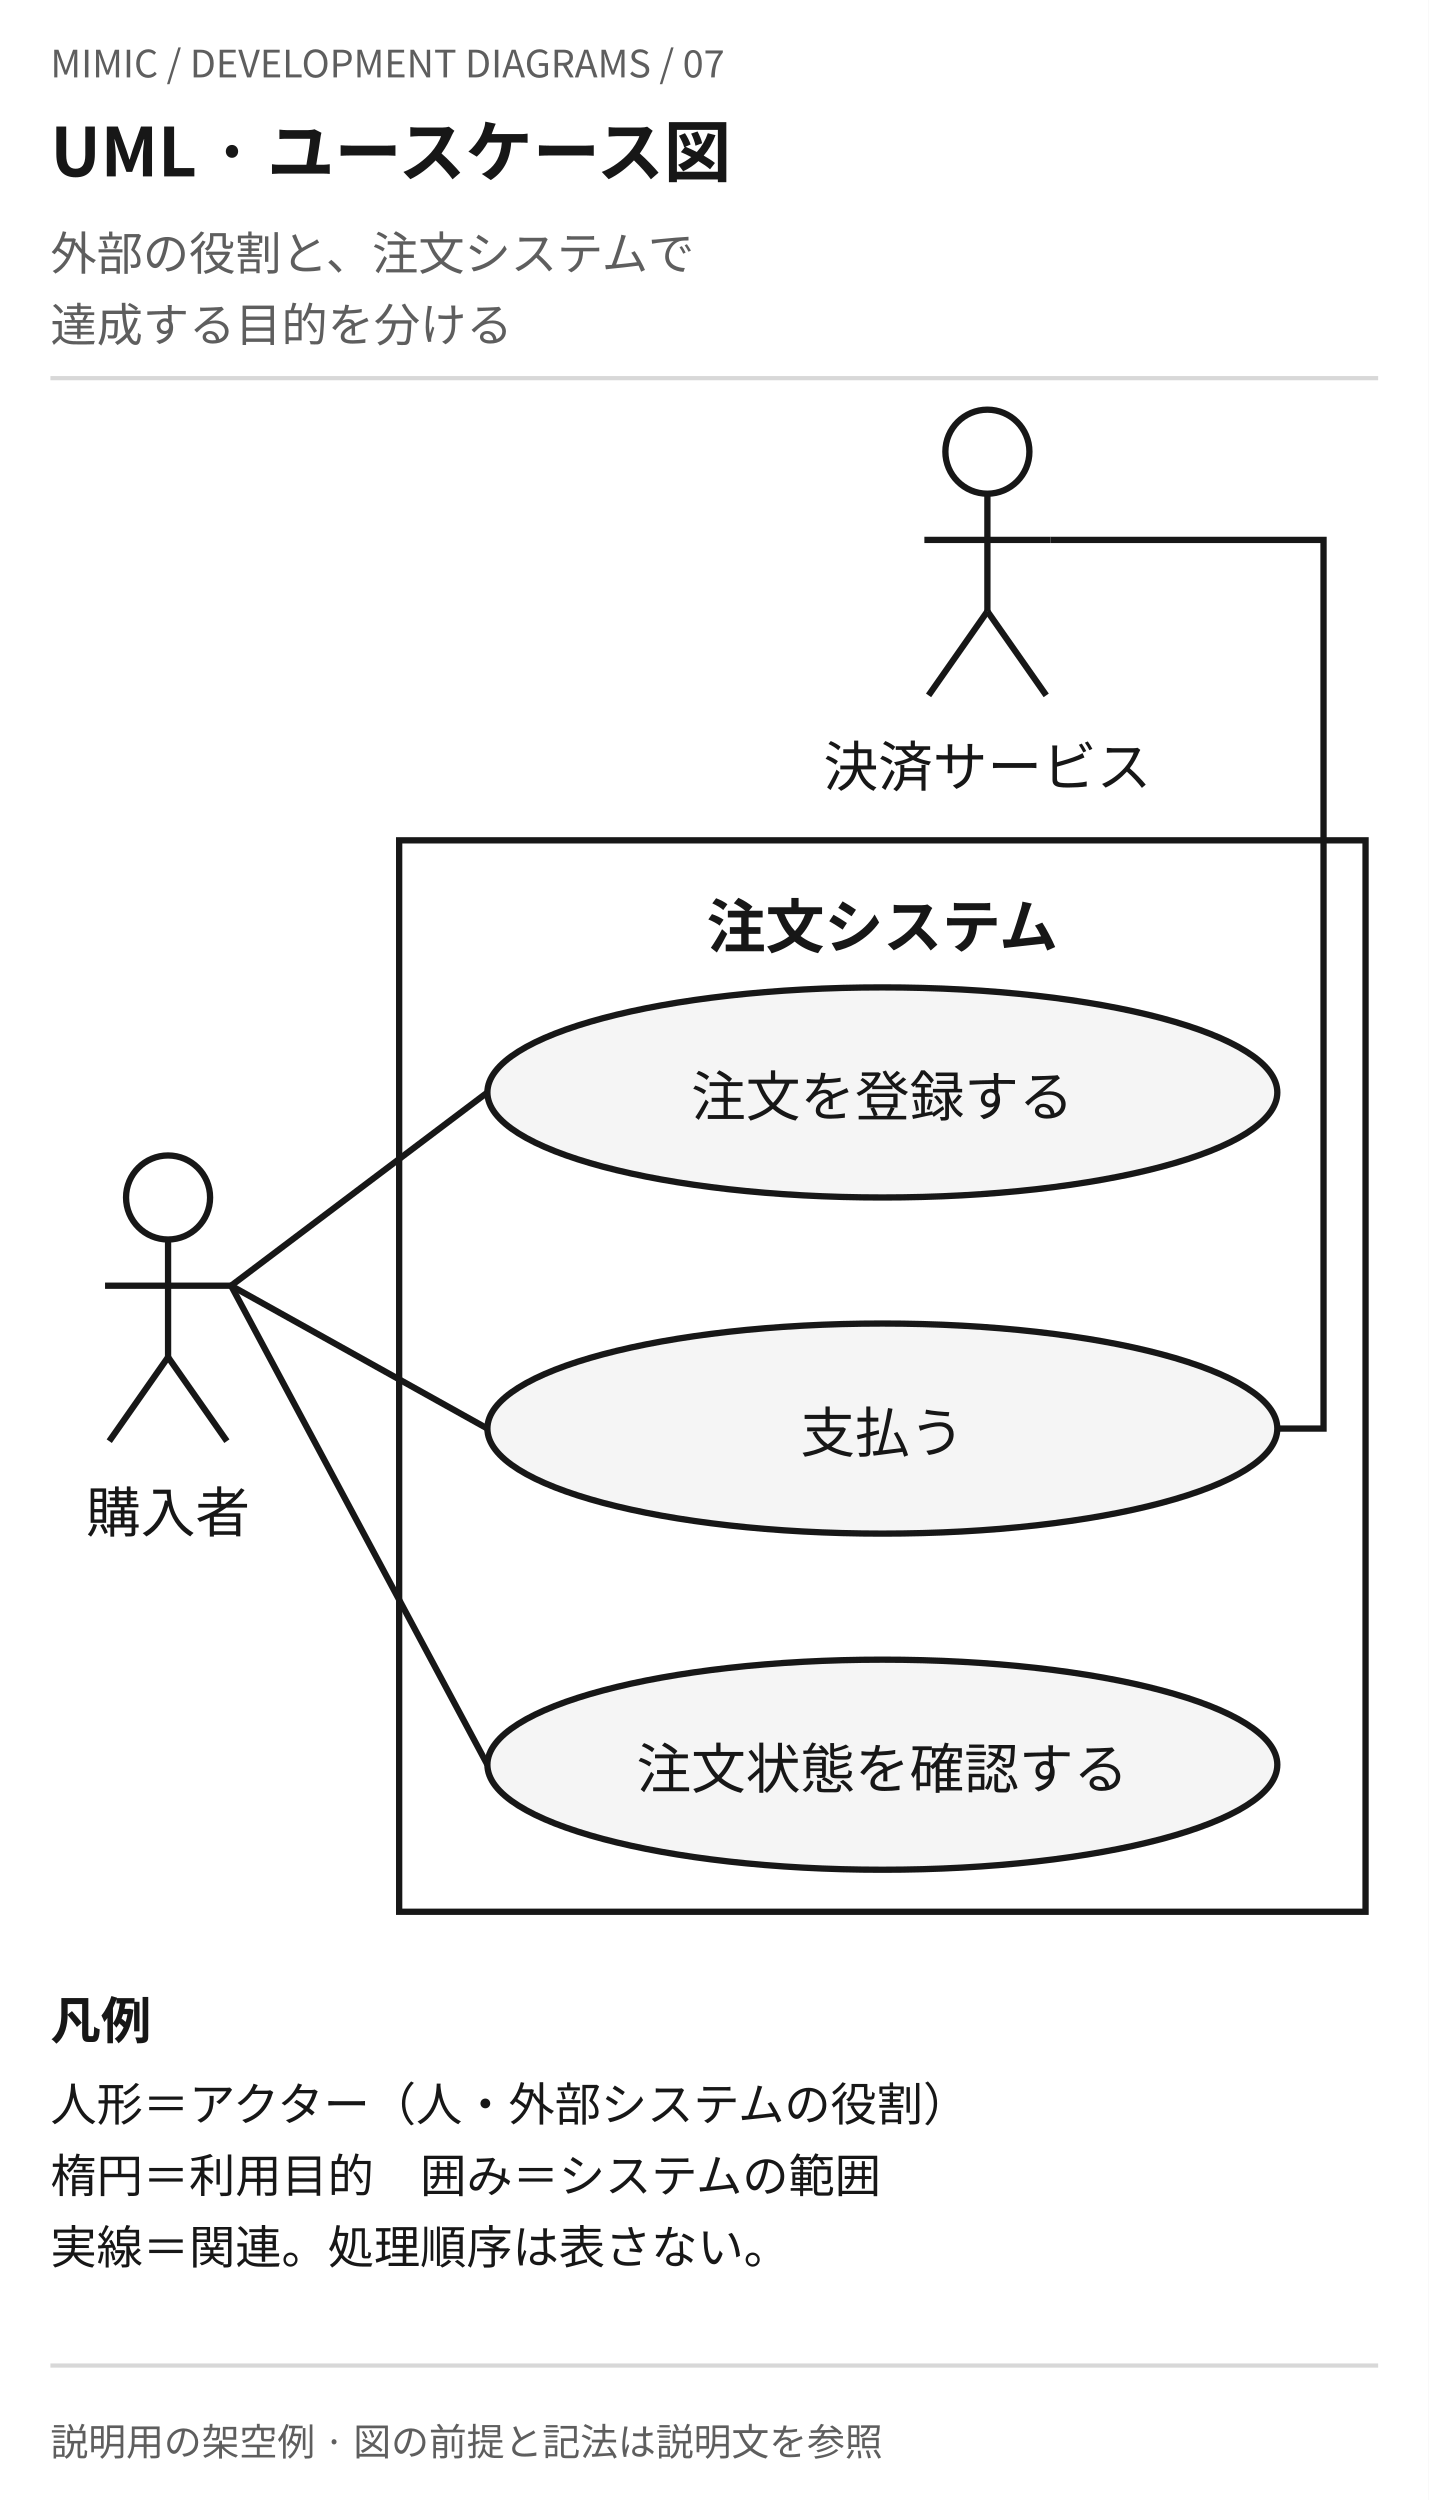
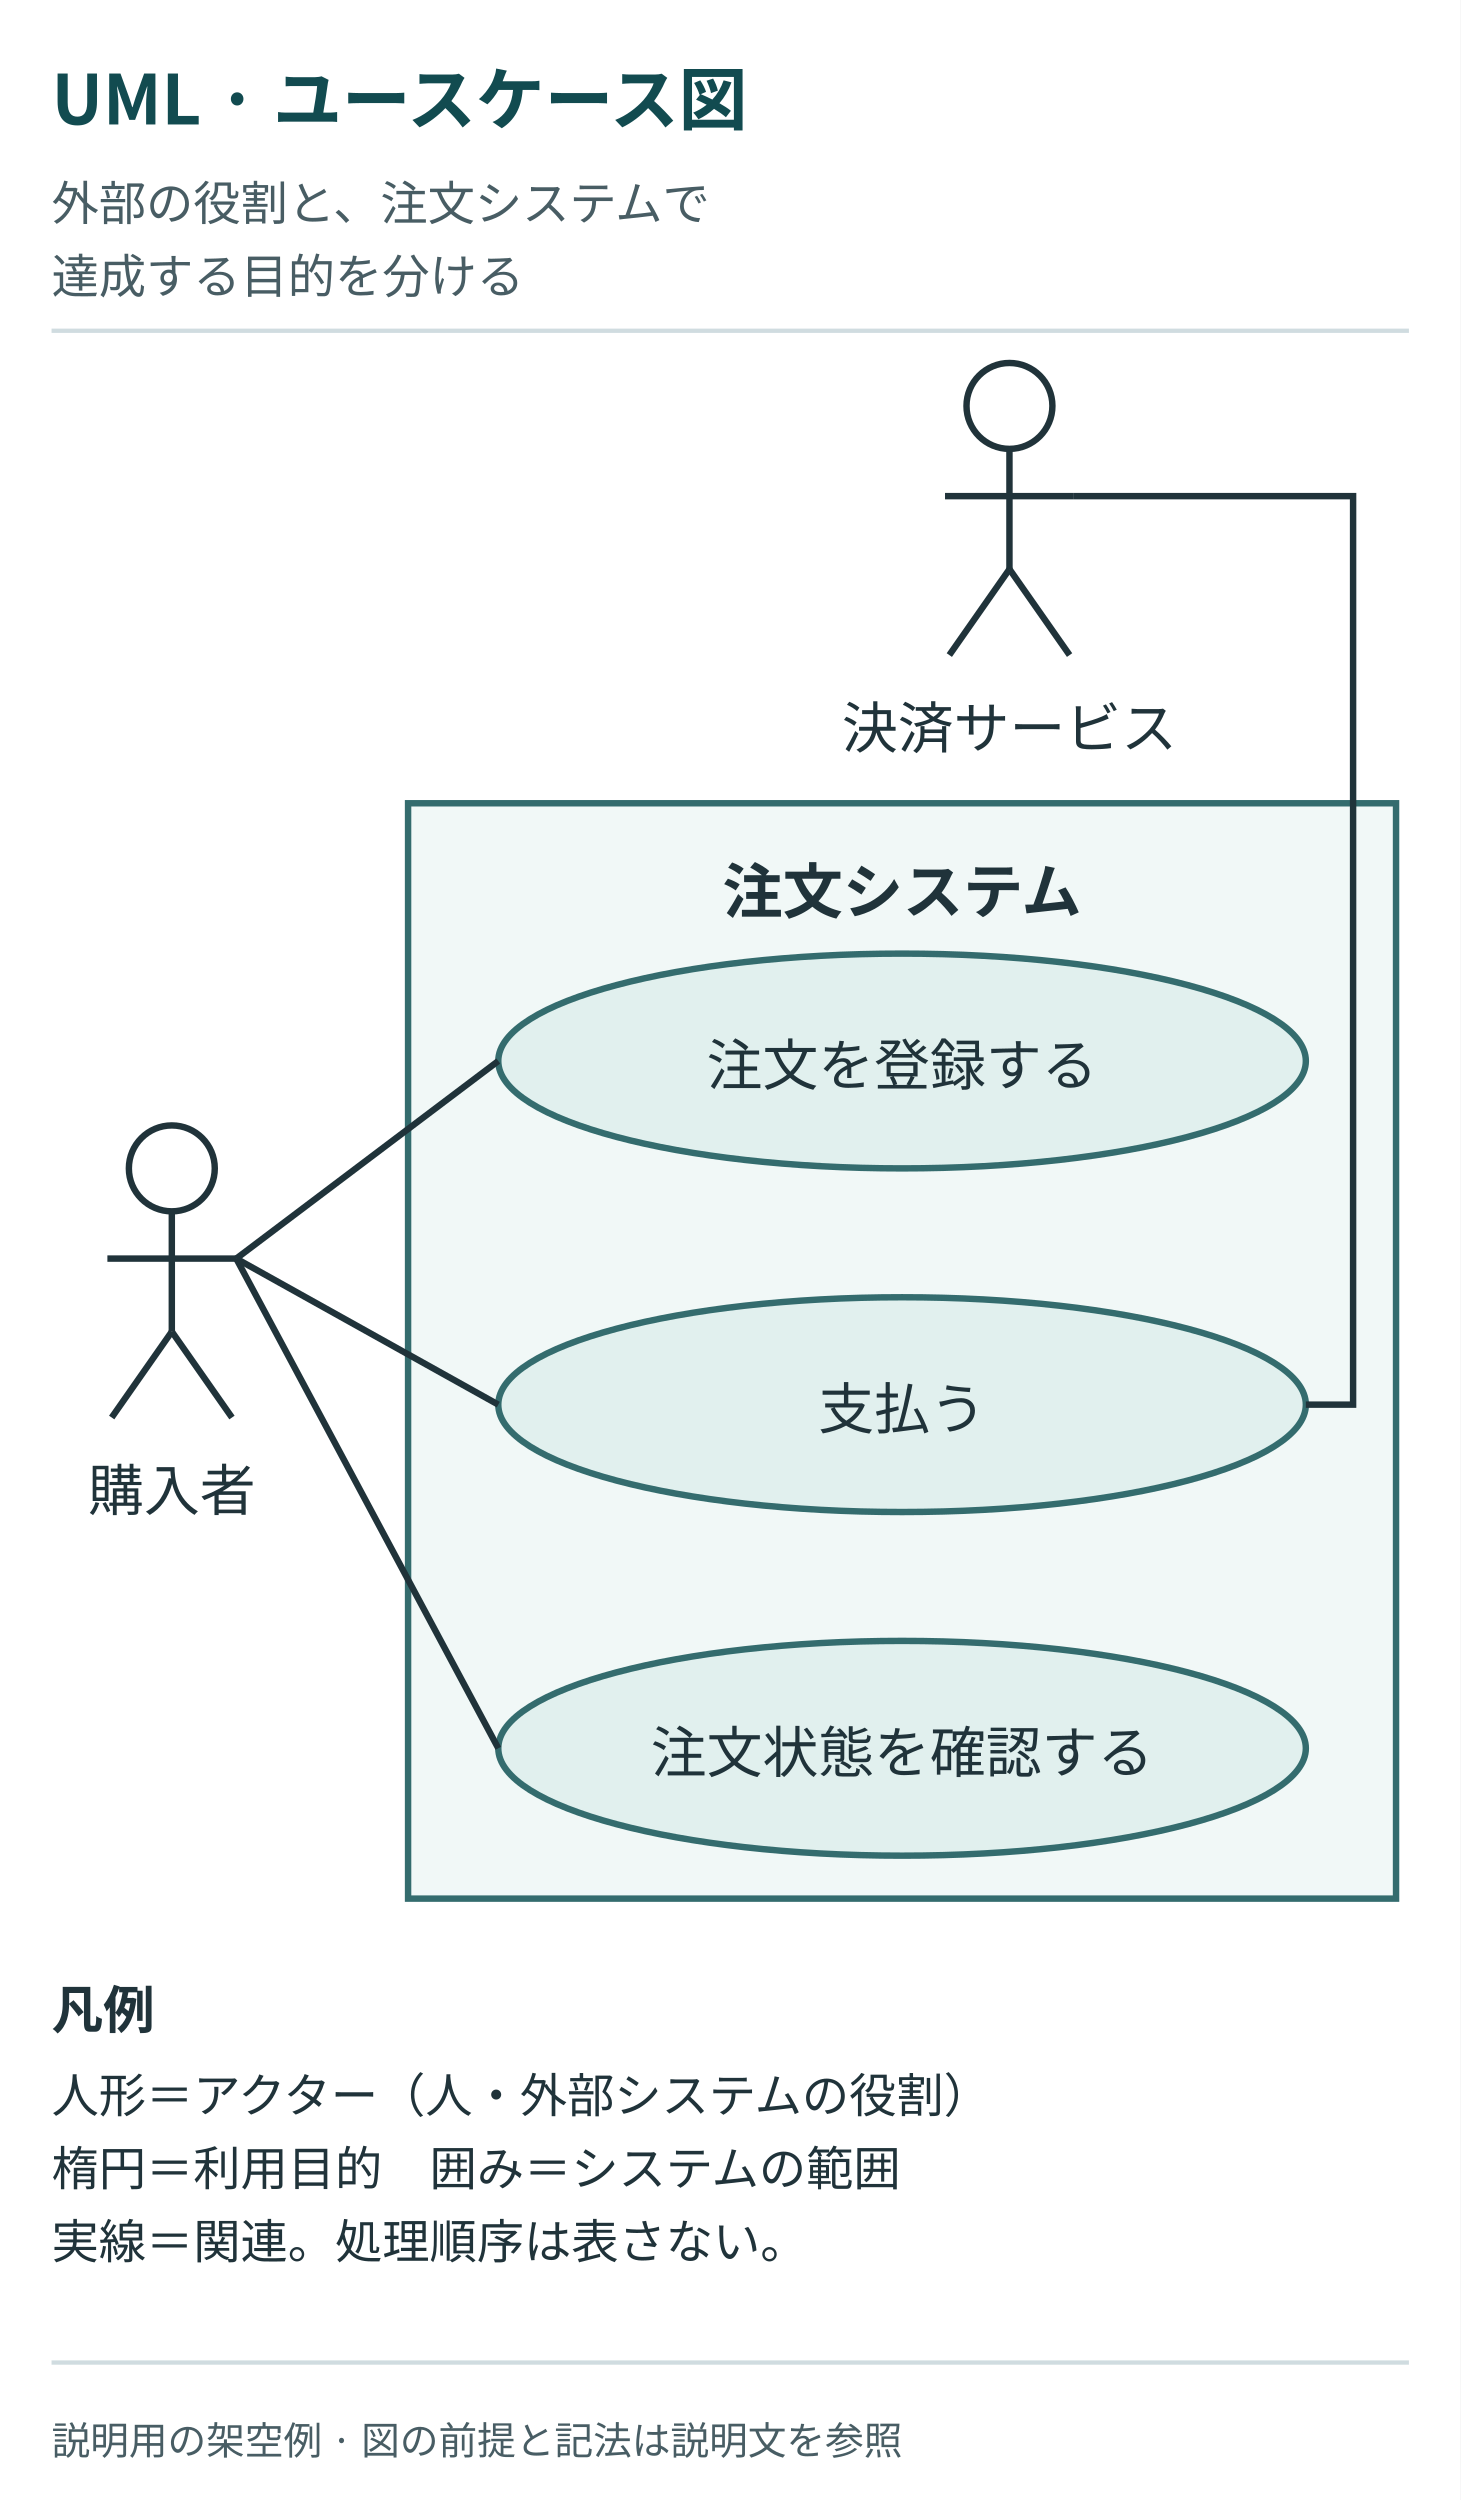
- <svg xmlns="http://www.w3.org/2000/svg" viewBox="0 0 680 1190" role="img" aria-labelledby="title desc">
+ <svg xmlns="http://www.w3.org/2000/svg" viewBox="0 26 680 1164" role="img" aria-labelledby="title desc">
  <rect x="0" y="0" width="680" height="1190" fill="#ffffff" stroke="none" stroke-width="3" />
-   <text x="24" y="29" fill="#5e5e5e" font-family="Noto Sans CJK JP, sans-serif" font-size="18" font-weight="400" text-anchor="start" dominant-baseline="central">MIMIC / DEVELOPMENT DIAGRAMS / 07</text>
-   <text x="24" y="70" fill="#171717" font-family="Noto Sans CJK JP, sans-serif" font-size="32" font-weight="600" text-anchor="start" dominant-baseline="central">UML · ユースケース図</text>
-   <text x="24" y="119.0" fill="#5e5e5e" font-family="Noto Sans CJK JP, sans-serif" font-size="22" font-weight="400" text-anchor="start" dominant-baseline="central">外部の役割と、注文システムで</text>
-   <text x="24" y="153.0" fill="#5e5e5e" font-family="Noto Sans CJK JP, sans-serif" font-size="22" font-weight="400" text-anchor="start" dominant-baseline="central">達成する目的を分ける</text>
-   <line x1="24" y1="180" x2="656" y2="180" stroke="#d8d8d8" stroke-width="2" />
-   <line x1="24" y1="1126" x2="656" y2="1126" stroke="#d8d8d8" stroke-width="2" />
-   <text x="24" y="1161" fill="#5e5e5e" font-family="Noto Sans CJK JP, sans-serif" font-size="18" font-weight="400" text-anchor="start" dominant-baseline="central">説明用の架空例 · 図の前提と記法は説明文を参照</text>
-   <rect x="190" y="400" width="460" height="510" fill="#ffffff" stroke="#171717" stroke-width="3" />
-   <text x="420" y="439" fill="#171717" font-family="Noto Sans CJK JP, sans-serif" font-size="28" font-weight="600" text-anchor="middle" dominant-baseline="central">注文システム</text>
-   <circle cx="80" cy="570" r="20" fill="#ffffff" stroke="#171717" stroke-width="3" />
-   <line x1="80" y1="590" x2="80" y2="646" stroke="#171717" stroke-width="3" />
-   <line x1="50" y1="612" x2="110" y2="612" stroke="#171717" stroke-width="3" />
-   <line x1="80" y1="646" x2="52" y2="686" stroke="#171717" stroke-width="3" />
-   <line x1="80" y1="646" x2="108" y2="686" stroke="#171717" stroke-width="3" />
-   <text x="80" y="718" fill="#171717" font-family="Noto Sans CJK JP, sans-serif" font-size="26" font-weight="400" text-anchor="middle" dominant-baseline="central">購入者</text>
-   <circle cx="470" cy="215" r="20" fill="#ffffff" stroke="#171717" stroke-width="3" />
-   <line x1="470" y1="235" x2="470" y2="291" stroke="#171717" stroke-width="3" />
-   <line x1="440" y1="257" x2="500" y2="257" stroke="#171717" stroke-width="3" />
-   <line x1="470" y1="291" x2="442" y2="331" stroke="#171717" stroke-width="3" />
-   <line x1="470" y1="291" x2="498" y2="331" stroke="#171717" stroke-width="3" />
-   <text x="470" y="363" fill="#171717" font-family="Noto Sans CJK JP, sans-serif" font-size="26" font-weight="400" text-anchor="middle" dominant-baseline="central">決済サービス</text>
-   <ellipse cx="420" cy="520" rx="188" ry="50" fill="#f5f5f5" stroke="#171717" stroke-width="3" />
-   <text x="420" y="520" fill="#171717" font-family="Noto Sans CJK JP, sans-serif" font-size="26" font-weight="400" text-anchor="middle" dominant-baseline="central">注文を登録する</text>
-   <line x1="110" y1="612" x2="232" y2="520" stroke="#171717" stroke-width="3" />
-   <ellipse cx="420" cy="680" rx="188" ry="50" fill="#f5f5f5" stroke="#171717" stroke-width="3" />
-   <text x="420" y="680" fill="#171717" font-family="Noto Sans CJK JP, sans-serif" font-size="26" font-weight="400" text-anchor="middle" dominant-baseline="central">支払う</text>
-   <line x1="110" y1="612" x2="232" y2="680" stroke="#171717" stroke-width="3" />
-   <ellipse cx="420" cy="840" rx="188" ry="50" fill="#f5f5f5" stroke="#171717" stroke-width="3" />
-   <text x="420" y="840" fill="#171717" font-family="Noto Sans CJK JP, sans-serif" font-size="26" font-weight="400" text-anchor="middle" dominant-baseline="central">注文状態を確認する</text>
-   <line x1="110" y1="612" x2="232" y2="840" stroke="#171717" stroke-width="3" />
-   <polyline points="500,257 630,257 630,680 608,680" fill="none" stroke="#171717" stroke-width="3" />
-   <text x="24" y="960" fill="#171717" font-family="Noto Sans CJK JP, sans-serif" font-size="24" font-weight="600" text-anchor="start" dominant-baseline="central">凡例</text>
-   <text x="24" y="1000" fill="#171717" font-family="Noto Sans CJK JP, sans-serif" font-size="22" font-weight="400" text-anchor="start" dominant-baseline="central">人形＝アクター（人・外部システムの役割）</text>
-   <text x="24" y="1034" fill="#171717" font-family="Noto Sans CJK JP, sans-serif" font-size="22" font-weight="400" text-anchor="start" dominant-baseline="central">楕円＝利用目的　囲み＝システムの範囲</text>
-   <text x="24" y="1068" fill="#171717" font-family="Noto Sans CJK JP, sans-serif" font-size="22" font-weight="400" text-anchor="start" dominant-baseline="central">実線＝関連。処理順序は表さない。</text>
+   <text x="24" y="70" fill="#124b50" font-family="Noto Sans CJK JP, sans-serif" font-size="32" font-weight="700" text-anchor="start" dominant-baseline="central">UML · ユースケース図</text>
+   <text x="24" y="119.0" fill="#485d64" font-family="Noto Sans CJK JP, sans-serif" font-size="22" font-weight="400" text-anchor="start" dominant-baseline="central">外部の役割と、注文システムで</text>
+   <text x="24" y="153.0" fill="#485d64" font-family="Noto Sans CJK JP, sans-serif" font-size="22" font-weight="400" text-anchor="start" dominant-baseline="central">達成する目的を分ける</text>
+   <line x1="24" y1="180" x2="656" y2="180" stroke="#d0dce0" stroke-width="2" />
+   <line x1="24" y1="1126" x2="656" y2="1126" stroke="#d0dce0" stroke-width="2" />
+   <text x="24" y="1161" fill="#485d64" font-family="Noto Sans CJK JP, sans-serif" font-size="18" font-weight="400" text-anchor="start" dominant-baseline="central">説明用の架空例 · 図の前提と記法は説明文を参照</text>
+   <rect x="190" y="400" width="460" height="510" fill="#f1f8f7" stroke="#346c6e" stroke-width="3" />
+   <text x="420" y="439" fill="#20333a" font-family="Noto Sans CJK JP, sans-serif" font-size="28" font-weight="600" text-anchor="middle" dominant-baseline="central">注文システム</text>
+   <circle cx="80" cy="570" r="20" fill="#ffffff" stroke="#20333a" stroke-width="3" />
+   <line x1="80" y1="590" x2="80" y2="646" stroke="#20333a" stroke-width="3" />
+   <line x1="50" y1="612" x2="110" y2="612" stroke="#20333a" stroke-width="3" />
+   <line x1="80" y1="646" x2="52" y2="686" stroke="#20333a" stroke-width="3" />
+   <line x1="80" y1="646" x2="108" y2="686" stroke="#20333a" stroke-width="3" />
+   <text x="80" y="718" fill="#20333a" font-family="Noto Sans CJK JP, sans-serif" font-size="26" font-weight="400" text-anchor="middle" dominant-baseline="central">購入者</text>
+   <circle cx="470" cy="215" r="20" fill="#ffffff" stroke="#20333a" stroke-width="3" />
+   <line x1="470" y1="235" x2="470" y2="291" stroke="#20333a" stroke-width="3" />
+   <line x1="440" y1="257" x2="500" y2="257" stroke="#20333a" stroke-width="3" />
+   <line x1="470" y1="291" x2="442" y2="331" stroke="#20333a" stroke-width="3" />
+   <line x1="470" y1="291" x2="498" y2="331" stroke="#20333a" stroke-width="3" />
+   <text x="470" y="363" fill="#20333a" font-family="Noto Sans CJK JP, sans-serif" font-size="26" font-weight="400" text-anchor="middle" dominant-baseline="central">決済サービス</text>
+   <ellipse cx="420" cy="520" rx="188" ry="50" fill="#e1f0ee" stroke="#346c6e" stroke-width="3" />
+   <text x="420" y="520" fill="#20333a" font-family="Noto Sans CJK JP, sans-serif" font-size="26" font-weight="400" text-anchor="middle" dominant-baseline="central">注文を登録する</text>
+   <line x1="110" y1="612" x2="232" y2="520" stroke="#20333a" stroke-width="3" />
+   <ellipse cx="420" cy="680" rx="188" ry="50" fill="#e1f0ee" stroke="#346c6e" stroke-width="3" />
+   <text x="420" y="680" fill="#20333a" font-family="Noto Sans CJK JP, sans-serif" font-size="26" font-weight="400" text-anchor="middle" dominant-baseline="central">支払う</text>
+   <line x1="110" y1="612" x2="232" y2="680" stroke="#20333a" stroke-width="3" />
+   <ellipse cx="420" cy="840" rx="188" ry="50" fill="#e1f0ee" stroke="#346c6e" stroke-width="3" />
+   <text x="420" y="840" fill="#20333a" font-family="Noto Sans CJK JP, sans-serif" font-size="26" font-weight="400" text-anchor="middle" dominant-baseline="central">注文状態を確認する</text>
+   <line x1="110" y1="612" x2="232" y2="840" stroke="#20333a" stroke-width="3" />
+   <polyline points="500,257 630,257 630,680 608,680" fill="none" stroke="#20333a" stroke-width="3" />
+   <text x="24" y="960" fill="#20333a" font-family="Noto Sans CJK JP, sans-serif" font-size="24" font-weight="600" text-anchor="start" dominant-baseline="central">凡例</text>
+   <text x="24" y="1000" fill="#20333a" font-family="Noto Sans CJK JP, sans-serif" font-size="22" font-weight="400" text-anchor="start" dominant-baseline="central">人形＝アクター（人・外部システムの役割）</text>
+   <text x="24" y="1034" fill="#20333a" font-family="Noto Sans CJK JP, sans-serif" font-size="22" font-weight="400" text-anchor="start" dominant-baseline="central">楕円＝利用目的　囲み＝システムの範囲</text>
+   <text x="24" y="1068" fill="#20333a" font-family="Noto Sans CJK JP, sans-serif" font-size="22" font-weight="400" text-anchor="start" dominant-baseline="central">実線＝関連。処理順序は表さない。</text>
</svg>
